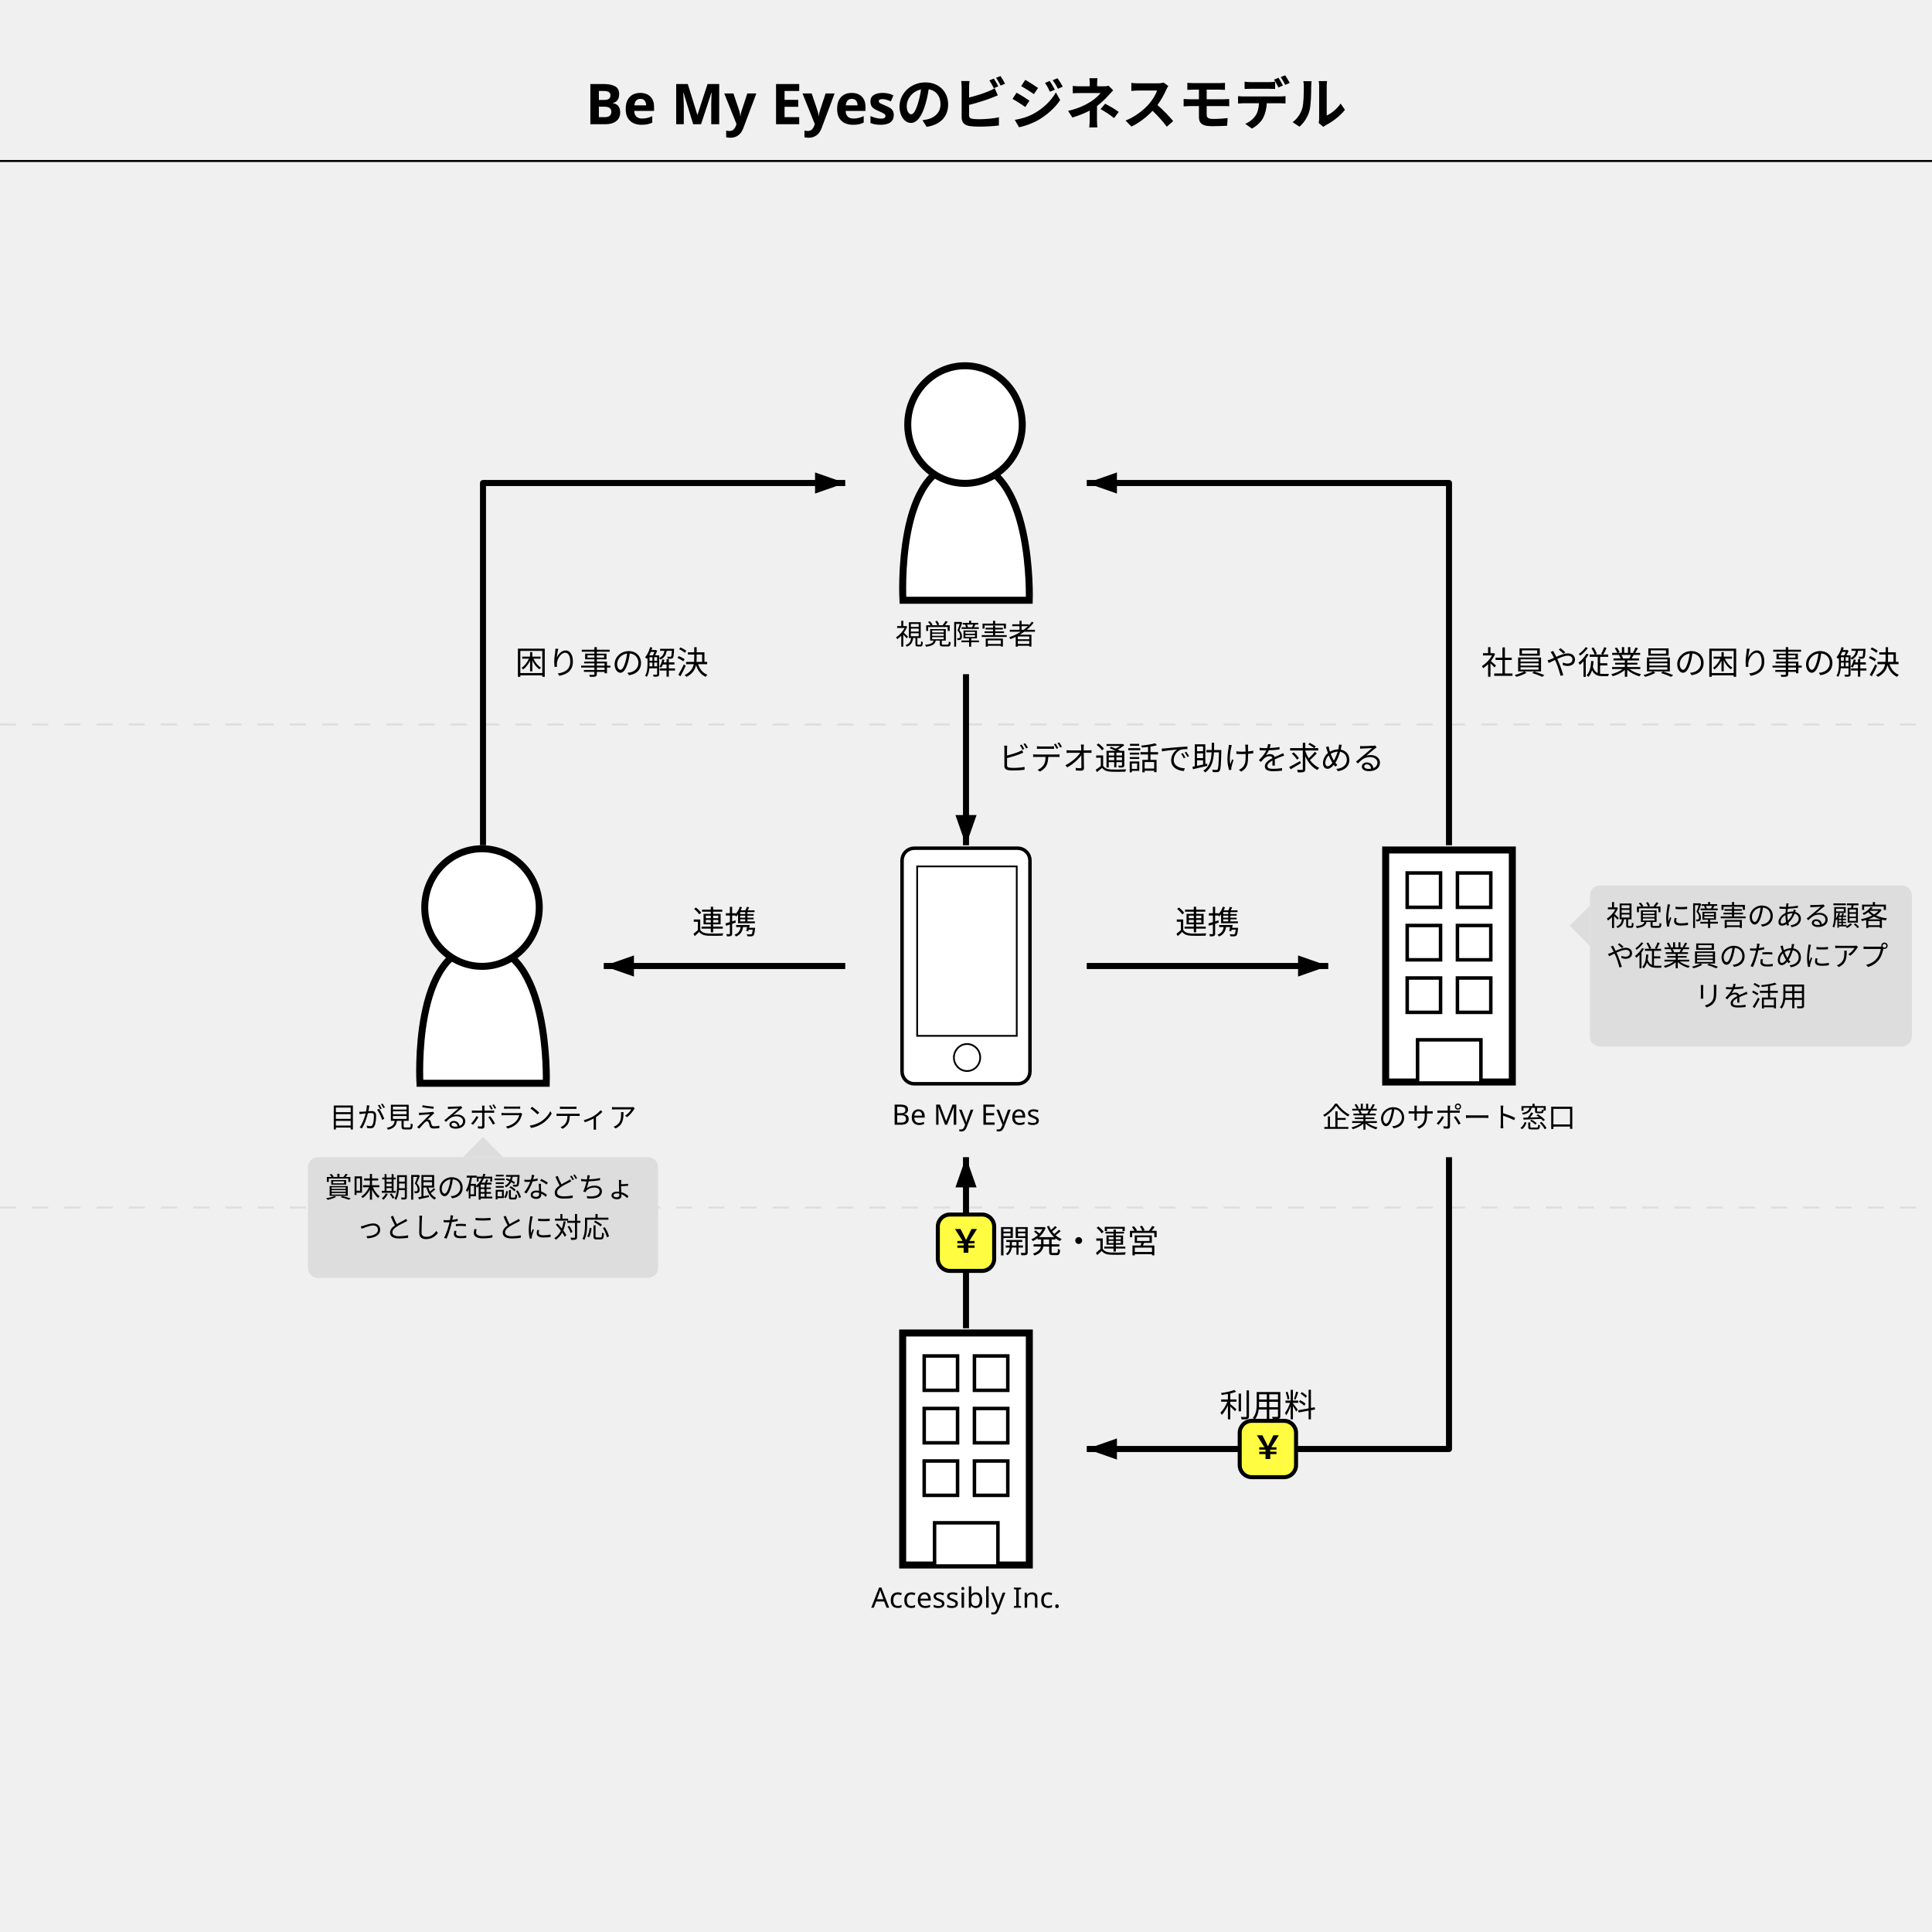
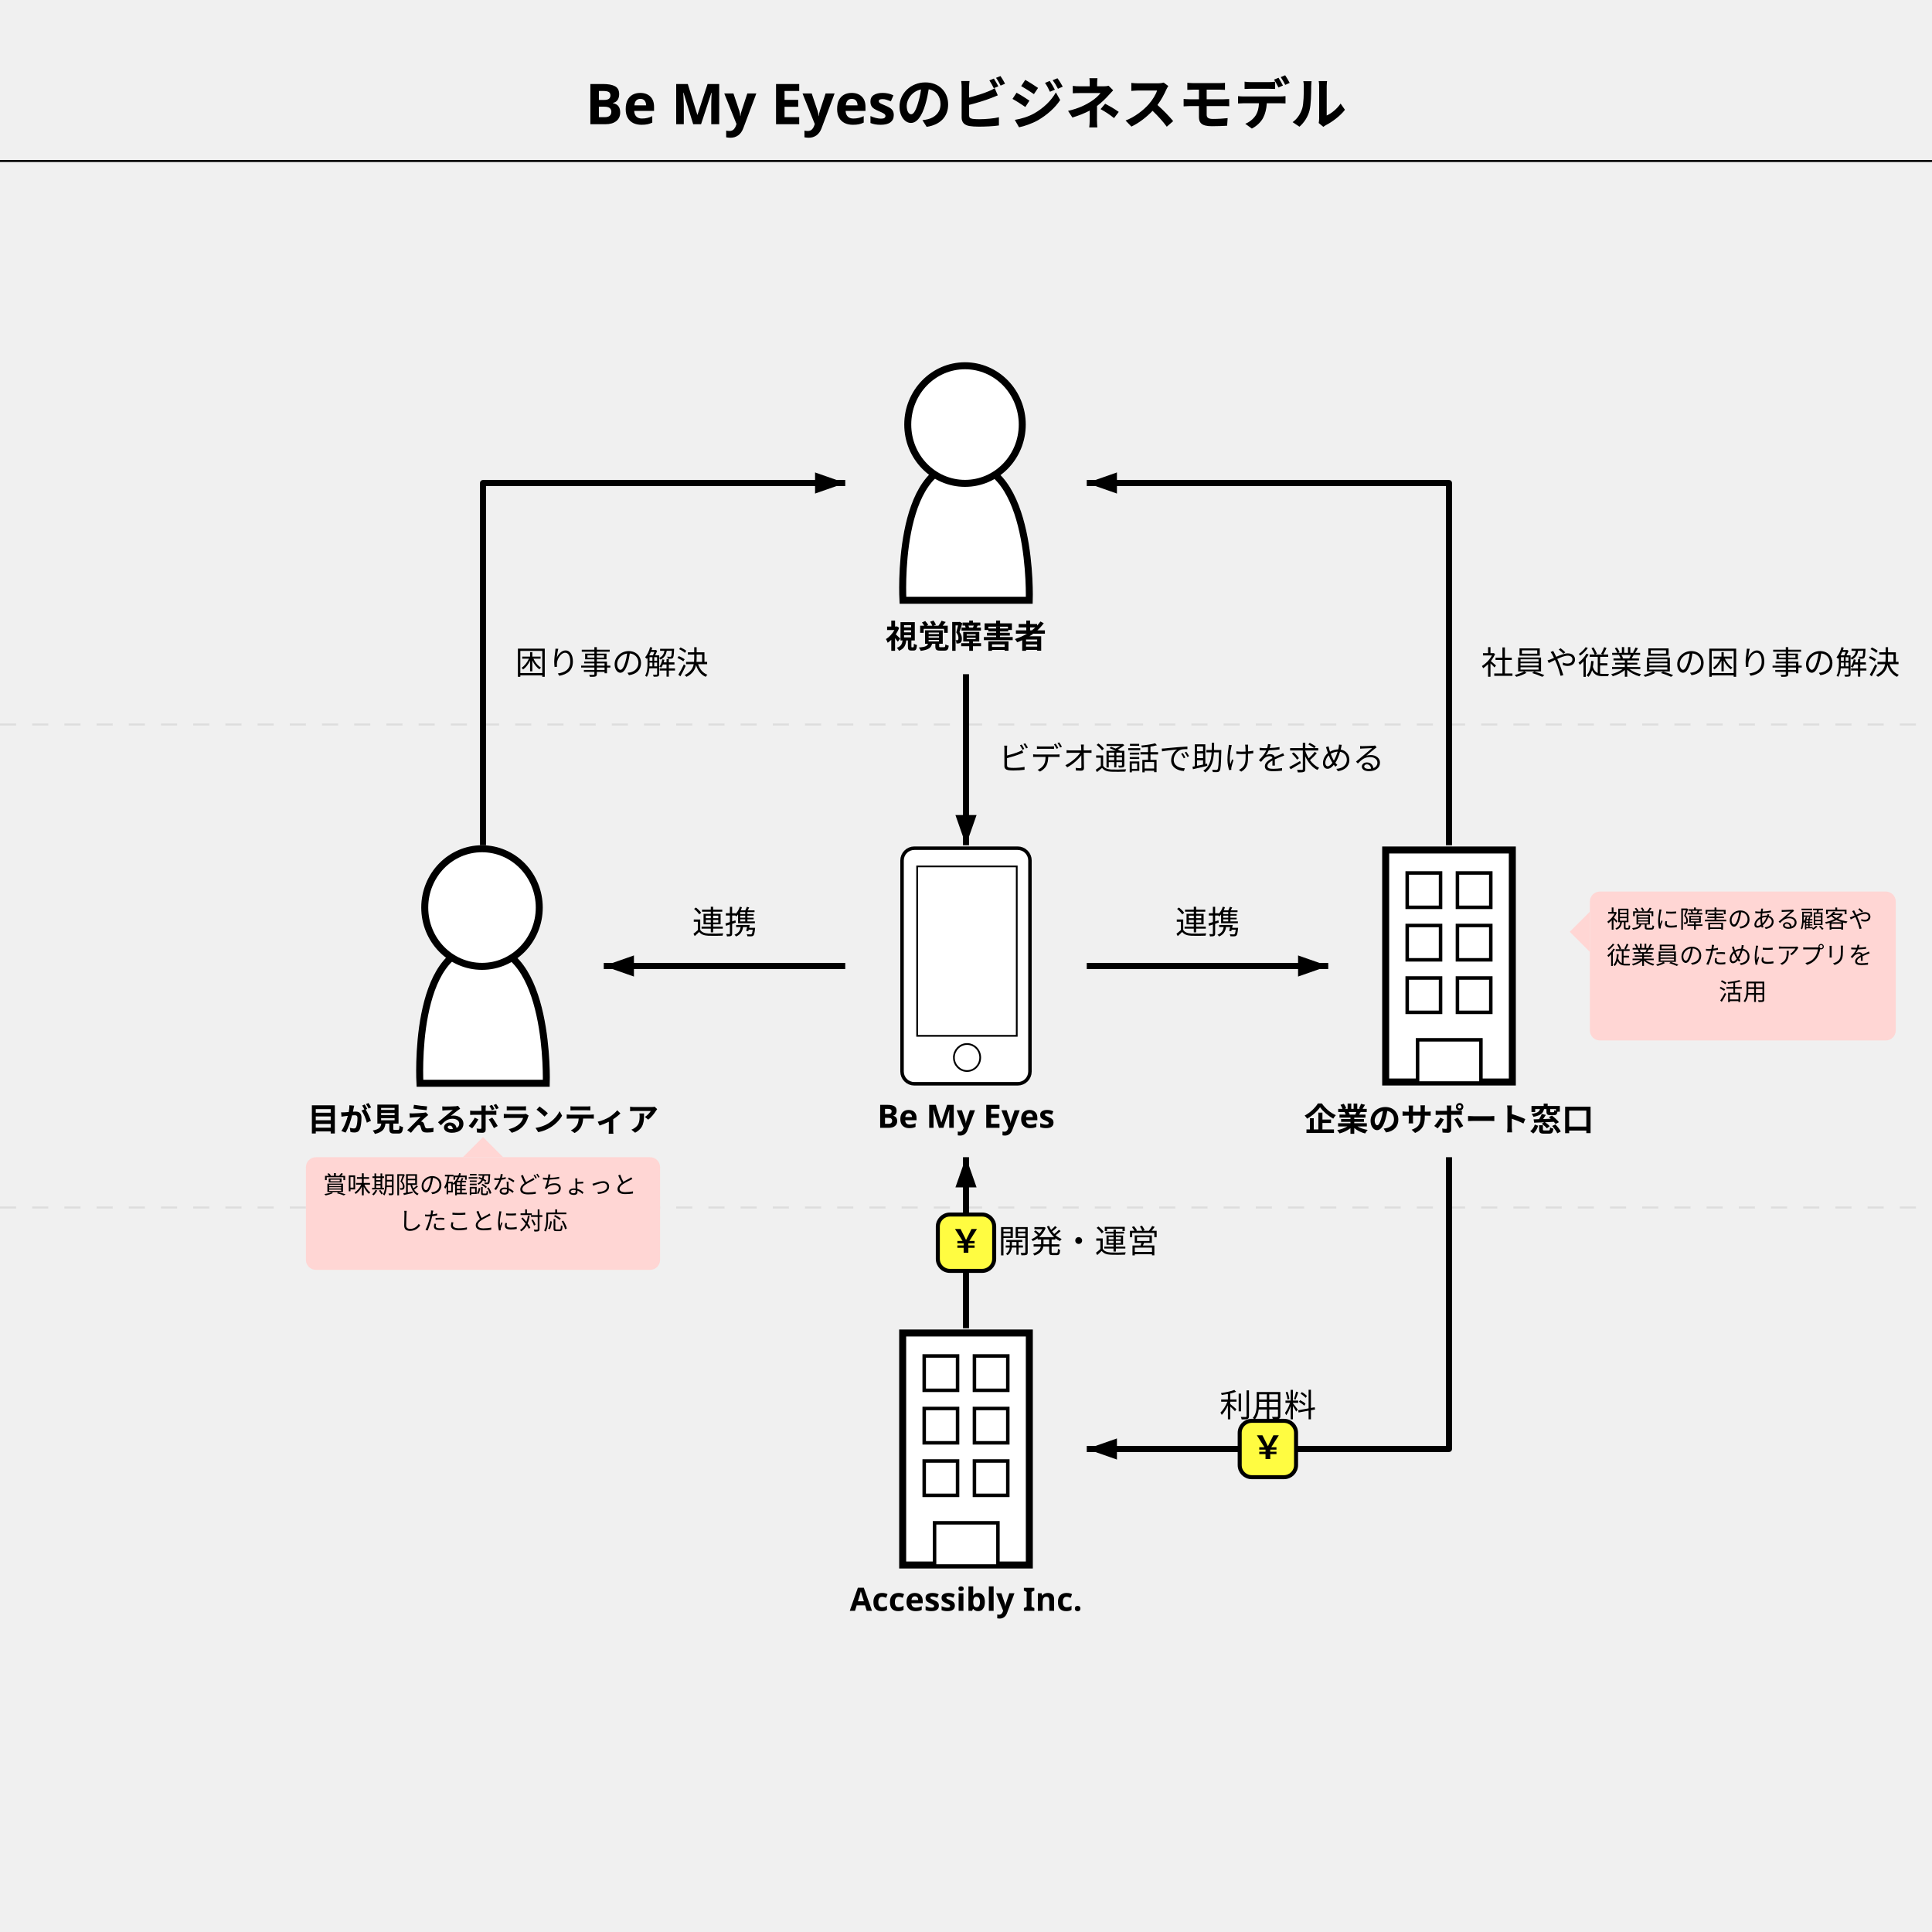
<svg xmlns="http://www.w3.org/2000/svg" version="1.1" viewBox="0.0 0.0 960.0 960.0" width="960" height="960">
  <text x="480.0" y="40" font-size="28" font-family="sans-serif" font-weight="bold" fill="#000000" text-anchor="middle" dominant-baseline="hanging">Be My Eyesのビジネスモデル</text>
  <line x1="0" y1="80" x2="960.0" y2="80" stroke="#000000" stroke-width="1" />
  <defs>
    <marker id="marker_object" markerWidth="5" markerHeight="3.5" refX="5" refY="1.75" orient="auto" markerUnits="strokeWidth">
      <path d="M 0,0 L 5,1.75 L 0,3.5 Z" fill="#000000" />
    </marker>
    <marker id="marker_money" markerWidth="5" markerHeight="3.5" refX="5" refY="1.75" orient="auto" markerUnits="strokeWidth">
      <path d="M 0,0 L 5,1.75 L 0,3.5 Z" fill="#000000" />
    </marker>
    <marker id="marker_information" markerWidth="5" markerHeight="3.5" refX="5" refY="1.75" orient="auto" markerUnits="strokeWidth">
      <path d="M 0,0 L 5,1.75 L 0,3.5 Z" fill="#000000" />
    </marker>
    <marker id="marker_other" markerWidth="5" markerHeight="3.5" refX="5" refY="1.75" orient="auto" markerUnits="strokeWidth">
      <path d="M 0,0 L 5,1.75 L 0,3.5 Z" fill="#000000" />
    </marker>
  </defs>
  <g id="grid_lines">
    <line x1="0" y1="360.0" x2="960.0" y2="360.0" stroke="#dddddd" stroke-width="1" stroke-dasharray="8,8" />
    <line x1="0" y1="600.0" x2="960.0" y2="600.0" stroke="#dddddd" stroke-width="1" stroke-dasharray="8,8" />
  </g>
  <g id="entities">
    <g id="entity_0" data-bizgram-object="entity" data-bizgram-type="user" data-bizgram-name="視覚障害者" data-bizgram-position="1">
      <g transform="translate(420.0, 180.0)">
        <g transform="translate(26.79084, 0.0)">
          <g transform="scale(3.282149, 3.282149)">
            <g transform="translate(-94.88189,-130.2193)">
              <g id="g1824">
                <path style="fill:none;stroke:none;stroke-width:0.998;stroke-linecap:round;stroke-linejoin:round" d="M 94.916,148.5 V 130.478 H 105 115.084 V 148.5 166.522 H 105 94.916 Z" id="path1111" />
                <g id="g1700" transform="translate(73.28155,-29.02709)">
                  <path fill="#ffffff" d="m 22.17,195.279 h 19.128 c 0,0 0.679,-20.77 -9.815,-20.77 -10.494,0 -9.313,20.77 -9.313,20.77 z" fill-rule="evenodd" id="path87" style="fill:none;stroke-width:0.265" />
                  <path stroke="#000000" stroke-width="1.058" stroke-miterlimit="400" stroke-linecap="butt" d="m 22.17,195.279 h 19.128 c 0,0 0.679,-20.77 -9.815,-20.77 -10.494,0 -9.313,20.77 -9.313,20.77 z" fill-rule="evenodd" id="path89" style="fill:#ffffff" />
                  <path fill="#ffffff" d="m 22.9,168.679 c 0,-4.917 3.881,-8.903 8.668,-8.903 2.299,0 4.504,0.938 6.129,2.608 1.626,1.67 2.539,3.934 2.539,6.295 0,4.917 -3.881,8.903 -8.668,8.903 -4.787,0 -8.668,-3.986 -8.668,-8.903 z" fill-rule="evenodd" id="path91" style="fill:none;stroke-width:0.265" />
                  <path stroke="#000000" stroke-width="1.058" stroke-miterlimit="400" stroke-linecap="butt" d="m 22.9,168.679 c 0,-4.917 3.881,-8.903 8.668,-8.903 2.299,0 4.504,0.938 6.129,2.608 1.626,1.67 2.539,3.934 2.539,6.295 0,4.917 -3.881,8.903 -8.668,8.903 -4.787,0 -8.668,-3.986 -8.668,-8.903 z" fill-rule="evenodd" id="path93" style="fill:#ffffff" />
                </g>
              </g>
            </g>
          </g>
        </g>
      </g>
-       <text x="480.0" y="308.0" font-size="14" font-family="sans-serif" text-anchor="middle" dominant-baseline="text-before-edge" fill="#000000">
+       <text x="480.0" y="308.0" font-size="16" font-family="sans-serif" font-weight="bold" text-anchor="middle" dominant-baseline="text-before-edge" fill="#000000">
        <tspan x="480.0" dy="0">視覚障害者</tspan>
      </text>
    </g>
    <g id="entity_1" data-bizgram-object="entity" data-bizgram-type="user" data-bizgram-name="目が見えるボランティア" data-bizgram-position="3">
      <g transform="translate(180.0, 420.0)">
        <g transform="translate(26.79084, 0.0)">
          <g transform="scale(3.282149, 3.282149)">
            <g transform="translate(-94.88189,-130.2193)">
              <g id="g1824">
                <path style="fill:none;stroke:none;stroke-width:0.998;stroke-linecap:round;stroke-linejoin:round" d="M 94.916,148.5 V 130.478 H 105 115.084 V 148.5 166.522 H 105 94.916 Z" id="path1111" />
                <g id="g1700" transform="translate(73.28155,-29.02709)">
                  <path fill="#ffffff" d="m 22.17,195.279 h 19.128 c 0,0 0.679,-20.77 -9.815,-20.77 -10.494,0 -9.313,20.77 -9.313,20.77 z" fill-rule="evenodd" id="path87" style="fill:none;stroke-width:0.265" />
                  <path stroke="#000000" stroke-width="1.058" stroke-miterlimit="400" stroke-linecap="butt" d="m 22.17,195.279 h 19.128 c 0,0 0.679,-20.77 -9.815,-20.77 -10.494,0 -9.313,20.77 -9.313,20.77 z" fill-rule="evenodd" id="path89" style="fill:#ffffff" />
                  <path fill="#ffffff" d="m 22.9,168.679 c 0,-4.917 3.881,-8.903 8.668,-8.903 2.299,0 4.504,0.938 6.129,2.608 1.626,1.67 2.539,3.934 2.539,6.295 0,4.917 -3.881,8.903 -8.668,8.903 -4.787,0 -8.668,-3.986 -8.668,-8.903 z" fill-rule="evenodd" id="path91" style="fill:none;stroke-width:0.265" />
                  <path stroke="#000000" stroke-width="1.058" stroke-miterlimit="400" stroke-linecap="butt" d="m 22.9,168.679 c 0,-4.917 3.881,-8.903 8.668,-8.903 2.299,0 4.504,0.938 6.129,2.608 1.626,1.67 2.539,3.934 2.539,6.295 0,4.917 -3.881,8.903 -8.668,8.903 -4.787,0 -8.668,-3.986 -8.668,-8.903 z" fill-rule="evenodd" id="path93" style="fill:#ffffff" />
                </g>
              </g>
            </g>
          </g>
        </g>
      </g>
-       <text x="240.0" y="548.0" font-size="14" font-family="sans-serif" text-anchor="middle" dominant-baseline="text-before-edge" fill="#000000">
+       <text x="240.0" y="548.0" font-size="16" font-family="sans-serif" font-weight="bold" text-anchor="middle" dominant-baseline="text-before-edge" fill="#000000">
        <tspan x="240.0" dy="0">目が見えるボランティア</tspan>
      </text>
    </g>
    <g id="entity_3" data-bizgram-object="entity" data-bizgram-type="smartphone" data-bizgram-name="Be My Eyes" data-bizgram-position="4">
      <g transform="translate(420.0, 420.0)">
        <g transform="translate(26.79084, 0.0)">
          <g transform="scale(3.282149, 3.282149)">
            <g transform="translate(-94.88189,-130.2193)">
              <path style="fill:none;stroke:none;stroke-width:0.998;stroke-linecap:round;stroke-linejoin:round" d="M 94.916,148.5 V 130.478 H 105 115.084 V 148.5 166.522 H 105 94.916 Z" id="path1111" />
              <g id="g27996" transform="translate(30.76236,-5.908436)">
                <path stroke="#000000" stroke-width="1.058" stroke-miterlimit="400" stroke-linecap="butt" d="m 64.821,138.434 c 0,-0.881 0.714,-1.595 1.595,-1.595 h 15.645 c 0.423,0 0.829,0.168 1.128,0.467 0.299,0.299 0.467,0.705 0.467,1.128 v 31.948 c 0,0.881 -0.714,1.595 -1.595,1.595 H 66.415 c -0.881,0 -1.595,-0.714 -1.595,-1.595 z" fill-rule="evenodd" id="path97" />
                <path fill="#ffffff" d="m 64.821,138.434 c 0,-0.881 0.714,-1.595 1.595,-1.595 h 15.645 c 0.423,0 0.829,0.168 1.128,0.467 0.299,0.299 0.467,0.705 0.467,1.128 v 31.948 c 0,0.881 -0.714,1.595 -1.595,1.595 H 66.415 c -0.881,0 -1.595,-0.714 -1.595,-1.595 z" fill-rule="evenodd" id="path95" style="stroke-width:0.265" />
                <path stroke="#000000" stroke-width="0.529" stroke-miterlimit="400" stroke-linecap="butt" d="m 66.976,139.462 h 14.812 v 25.387 H 66.976 Z" fill-rule="evenodd" id="path101" />
                <path fill="#ffffff" d="m 66.976,139.462 h 14.812 v 25.387 H 66.976 Z" fill-rule="evenodd" id="path99" style="stroke-width:0.265" />
                <path stroke="#000000" stroke-width="0.529" stroke-miterlimit="400" stroke-linecap="butt" d="m 72.539,168.264 c 0,-1.056 0.832,-1.912 1.859,-1.912 0.493,0 0.966,0.201 1.314,0.56 0.349,0.359 0.544,0.845 0.544,1.352 0,1.056 -0.832,1.912 -1.859,1.912 -1.027,0 -1.859,-0.856 -1.859,-1.912 z" fill-rule="evenodd" id="path105" />
                <path fill="#ffffff" d="m 72.539,168.264 c 0,-1.056 0.832,-1.912 1.859,-1.912 0.493,0 0.966,0.201 1.314,0.56 0.349,0.359 0.544,0.845 0.544,1.352 0,1.056 -0.832,1.912 -1.859,1.912 -1.027,0 -1.859,-0.856 -1.859,-1.912 z" fill-rule="evenodd" id="path103" style="stroke-width:0.265" />
              </g>
            </g>
          </g>
        </g>
      </g>
-       <text x="480.0" y="548.0" font-size="14" font-family="sans-serif" text-anchor="middle" dominant-baseline="text-before-edge" fill="#000000">
+       <text x="480.0" y="548.0" font-size="16" font-family="sans-serif" font-weight="bold" text-anchor="middle" dominant-baseline="text-before-edge" fill="#000000">
        <tspan x="480.0" dy="0">Be My Eyes</tspan>
      </text>
    </g>
    <g id="entity_4" data-bizgram-object="entity" data-bizgram-type="company" data-bizgram-name="企業のサポート窓口" data-bizgram-position="5">
      <g transform="translate(660.0, 420.0)">
        <g transform="translate(26.79084, 0.0)">
          <g transform="scale(3.282149, 3.282149)">
            <g transform="translate(-94.88189,-130.2193)">
              <path style="fill:none;stroke:none;stroke-width:0.998;stroke-linecap:round;stroke-linejoin:round" d="M 94.916,148.5 V 130.478 H 105 115.084 V 148.5 166.522 H 105 94.916 Z" id="path1111" />
              <g id="g2207" transform="translate(88.33292,-53.07004)">
                <path fill="#ffffff" d="M 7.08,184.008 H 26.255 v 35.125 H 7.08 Z" fill-rule="evenodd" id="path413" style="fill:#ffffff;stroke:#000000;stroke-width:0.265" />
                <path stroke="#000000" stroke-width="1.058" stroke-miterlimit="400" stroke-linecap="butt" d="M 7.08,184.008 H 26.255 v 35.125 H 7.08 Z" fill-rule="evenodd" id="path415" style="fill:#ffffff;stroke:#000000" />
                <path fill="#ffffff" d="m 10.339,187.485 h 5.05 v 5.2 h -5.05 z" fill-rule="evenodd" id="path417" style="fill:#ffffff;stroke:#000000;stroke-width:0.265" />
                <path stroke="#000000" stroke-width="0.529" stroke-miterlimit="400" stroke-linecap="butt" d="m 10.339,187.485 h 5.05 v 5.2 h -5.05 z" fill-rule="evenodd" id="path419" style="fill:#ffffff;stroke:#000000" />
                <path fill="#ffffff" d="m 17.944,187.485 h 5.05 v 5.2 h -5.05 z" fill-rule="evenodd" id="path421" style="fill:#ffffff;stroke:#000000;stroke-width:0.265" />
                <path stroke="#000000" stroke-width="0.529" stroke-miterlimit="400" stroke-linecap="butt" d="m 17.944,187.485 h 5.05 v 5.2 h -5.05 z" fill-rule="evenodd" id="path423" style="fill:#ffffff;stroke:#000000" />
                <path fill="#ffffff" d="m 10.339,195.435 h 5.05 v 5.2 h -5.05 z" fill-rule="evenodd" id="path425" style="fill:#ffffff;stroke:#000000;stroke-width:0.265" />
                <path stroke="#000000" stroke-width="0.529" stroke-miterlimit="400" stroke-linecap="butt" d="m 10.339,195.435 h 5.05 v 5.2 h -5.05 z" fill-rule="evenodd" id="path427" style="fill:#ffffff;stroke:#000000" />
                <path fill="#ffffff" d="m 17.944,195.435 h 5.05 v 5.2 h -5.05 z" fill-rule="evenodd" id="path429" style="fill:#ffffff;stroke:#000000;stroke-width:0.265" />
                <path stroke="#000000" stroke-width="0.529" stroke-miterlimit="400" stroke-linecap="butt" d="m 17.944,195.435 h 5.05 v 5.2 h -5.05 z" fill-rule="evenodd" id="path431" style="fill:#ffffff;stroke:#000000" />
                <path fill="#ffffff" d="m 10.339,203.386 h 5.05 v 5.2 h -5.05 z" fill-rule="evenodd" id="path433" style="fill:#ffffff;stroke:#000000;stroke-width:0.265" />
                <path stroke="#000000" stroke-width="0.529" stroke-miterlimit="400" stroke-linecap="butt" d="m 10.339,203.386 h 5.05 v 5.2 h -5.05 z" fill-rule="evenodd" id="path435" style="fill:#ffffff;stroke:#000000" />
                <path fill="#ffffff" d="m 17.944,203.386 h 5.05 v 5.2 h -5.05 z" fill-rule="evenodd" id="path437" style="fill:#ffffff;stroke:#000000;stroke-width:0.265" />
                <path stroke="#000000" stroke-width="0.529" stroke-miterlimit="400" stroke-linecap="butt" d="m 17.944,203.386 h 5.05 v 5.2 h -5.05 z" fill-rule="evenodd" id="path439" style="fill:#ffffff;stroke:#000000" />
                <path fill="#000000" fill-opacity="0" d="M 11.908,212.744 H 21.5 v 6.542 h -9.592 z" fill-rule="evenodd" id="path441" style="fill:#ffffff;stroke:#000000;stroke-width:0.265" />
                <path stroke="#000000" stroke-width="0.529" stroke-miterlimit="400" stroke-linecap="butt" d="M 11.908,212.744 H 21.5 v 6.542 h -9.592 z" fill-rule="evenodd" id="path443" style="fill:#ffffff;stroke:#000000" />
              </g>
            </g>
          </g>
        </g>
      </g>
-       <text x="720.0" y="548.0" font-size="14" font-family="sans-serif" text-anchor="middle" dominant-baseline="text-before-edge" fill="#000000">
+       <text x="720.0" y="548.0" font-size="16" font-family="sans-serif" font-weight="bold" text-anchor="middle" dominant-baseline="text-before-edge" fill="#000000">
        <tspan x="720.0" dy="0">企業のサポート窓口</tspan>
      </text>
    </g>
    <g id="entity_6" data-bizgram-object="entity" data-bizgram-type="company" data-bizgram-name="Accessibly Inc." data-bizgram-position="7">
      <g transform="translate(420.0, 660.0)">
        <g transform="translate(26.79084, 0.0)">
          <g transform="scale(3.282149, 3.282149)">
            <g transform="translate(-94.88189,-130.2193)">
              <path style="fill:none;stroke:none;stroke-width:0.998;stroke-linecap:round;stroke-linejoin:round" d="M 94.916,148.5 V 130.478 H 105 115.084 V 148.5 166.522 H 105 94.916 Z" id="path1111" />
              <g id="g2207" transform="translate(88.33292,-53.07004)">
                <path fill="#ffffff" d="M 7.08,184.008 H 26.255 v 35.125 H 7.08 Z" fill-rule="evenodd" id="path413" style="fill:#ffffff;stroke:#000000;stroke-width:0.265" />
                <path stroke="#000000" stroke-width="1.058" stroke-miterlimit="400" stroke-linecap="butt" d="M 7.08,184.008 H 26.255 v 35.125 H 7.08 Z" fill-rule="evenodd" id="path415" style="fill:#ffffff;stroke:#000000" />
                <path fill="#ffffff" d="m 10.339,187.485 h 5.05 v 5.2 h -5.05 z" fill-rule="evenodd" id="path417" style="fill:#ffffff;stroke:#000000;stroke-width:0.265" />
                <path stroke="#000000" stroke-width="0.529" stroke-miterlimit="400" stroke-linecap="butt" d="m 10.339,187.485 h 5.05 v 5.2 h -5.05 z" fill-rule="evenodd" id="path419" style="fill:#ffffff;stroke:#000000" />
                <path fill="#ffffff" d="m 17.944,187.485 h 5.05 v 5.2 h -5.05 z" fill-rule="evenodd" id="path421" style="fill:#ffffff;stroke:#000000;stroke-width:0.265" />
                <path stroke="#000000" stroke-width="0.529" stroke-miterlimit="400" stroke-linecap="butt" d="m 17.944,187.485 h 5.05 v 5.2 h -5.05 z" fill-rule="evenodd" id="path423" style="fill:#ffffff;stroke:#000000" />
                <path fill="#ffffff" d="m 10.339,195.435 h 5.05 v 5.2 h -5.05 z" fill-rule="evenodd" id="path425" style="fill:#ffffff;stroke:#000000;stroke-width:0.265" />
                <path stroke="#000000" stroke-width="0.529" stroke-miterlimit="400" stroke-linecap="butt" d="m 10.339,195.435 h 5.05 v 5.2 h -5.05 z" fill-rule="evenodd" id="path427" style="fill:#ffffff;stroke:#000000" />
                <path fill="#ffffff" d="m 17.944,195.435 h 5.05 v 5.2 h -5.05 z" fill-rule="evenodd" id="path429" style="fill:#ffffff;stroke:#000000;stroke-width:0.265" />
                <path stroke="#000000" stroke-width="0.529" stroke-miterlimit="400" stroke-linecap="butt" d="m 17.944,195.435 h 5.05 v 5.2 h -5.05 z" fill-rule="evenodd" id="path431" style="fill:#ffffff;stroke:#000000" />
                <path fill="#ffffff" d="m 10.339,203.386 h 5.05 v 5.2 h -5.05 z" fill-rule="evenodd" id="path433" style="fill:#ffffff;stroke:#000000;stroke-width:0.265" />
                <path stroke="#000000" stroke-width="0.529" stroke-miterlimit="400" stroke-linecap="butt" d="m 10.339,203.386 h 5.05 v 5.2 h -5.05 z" fill-rule="evenodd" id="path435" style="fill:#ffffff;stroke:#000000" />
                <path fill="#ffffff" d="m 17.944,203.386 h 5.05 v 5.2 h -5.05 z" fill-rule="evenodd" id="path437" style="fill:#ffffff;stroke:#000000;stroke-width:0.265" />
                <path stroke="#000000" stroke-width="0.529" stroke-miterlimit="400" stroke-linecap="butt" d="m 17.944,203.386 h 5.05 v 5.2 h -5.05 z" fill-rule="evenodd" id="path439" style="fill:#ffffff;stroke:#000000" />
                <path fill="#000000" fill-opacity="0" d="M 11.908,212.744 H 21.5 v 6.542 h -9.592 z" fill-rule="evenodd" id="path441" style="fill:#ffffff;stroke:#000000;stroke-width:0.265" />
                <path stroke="#000000" stroke-width="0.529" stroke-miterlimit="400" stroke-linecap="butt" d="M 11.908,212.744 H 21.5 v 6.542 h -9.592 z" fill-rule="evenodd" id="path443" style="fill:#ffffff;stroke:#000000" />
              </g>
            </g>
          </g>
        </g>
      </g>
-       <text x="480.0" y="788.0" font-size="14" font-family="sans-serif" text-anchor="middle" dominant-baseline="text-before-edge" fill="#000000">
+       <text x="480.0" y="788.0" font-size="16" font-family="sans-serif" font-weight="bold" text-anchor="middle" dominant-baseline="text-before-edge" fill="#000000">
        <tspan x="480.0" dy="0">Accessibly Inc.</tspan>
      </text>
    </g>
  </g>
  <g id="arrows">
    <g id="arrow_7" data-bizgram-object="arrow" data-bizgram-type="other" data-bizgram-name="ビデオ通話で助けを求める" data-bizgram-from="entity_0" data-bizgram-to="entity_3">
      <path d="M 480.0,335.0 L 480.0,420.0" stroke="#000000" stroke-width="3" fill="none" stroke-linejoin="round" marker-end="url(#marker_other)" />
      <text x="496.0" y="382.5" font-size="16" font-family="sans-serif" fill="#000000" text-anchor="start">
        <tspan x="496.0" dy="0">ビデオ通話で助けを求める</tspan>
      </text>
    </g>
    <g id="arrow_8" data-bizgram-object="arrow" data-bizgram-type="other" data-bizgram-name="連携" data-bizgram-from="entity_3" data-bizgram-to="entity_1">
      <path d="M 420.0,480.0 L 300.0,480.0" stroke="#000000" stroke-width="3" fill="none" stroke-linejoin="round" marker-end="url(#marker_other)" />
      <text x="360.0" y="464.0" font-size="16" font-family="sans-serif" fill="#000000" text-anchor="middle">
        <tspan x="360.0" dy="0">連携</tspan>
      </text>
    </g>
    <g id="arrow_9" data-bizgram-object="arrow" data-bizgram-type="other" data-bizgram-name="連携" data-bizgram-from="entity_3" data-bizgram-to="entity_4">
      <path d="M 540.0,480.0 L 660.0,480.0" stroke="#000000" stroke-width="3" fill="none" stroke-linejoin="round" marker-end="url(#marker_other)" />
      <text x="600.0" y="464.0" font-size="16" font-family="sans-serif" fill="#000000" text-anchor="middle">
        <tspan x="600.0" dy="0">連携</tspan>
      </text>
    </g>
    <g id="arrow_10" data-bizgram-object="arrow" data-bizgram-type="other" data-bizgram-name="困り事の解決" data-bizgram-from="entity_1" data-bizgram-to="entity_0">
      <path d="M 240.0,420.0 L 240.0,240.0 L 420.0,240.0" stroke="#000000" stroke-width="3" fill="none" stroke-linejoin="round" marker-end="url(#marker_other)" />
      <text x="256.0" y="335.0" font-size="16" font-family="sans-serif" fill="#000000" text-anchor="start">
        <tspan x="256.0" dy="0">困り事の解決</tspan>
      </text>
    </g>
    <g id="arrow_11" data-bizgram-object="arrow" data-bizgram-type="other" data-bizgram-name="社員や従業員の困り事の解決" data-bizgram-from="entity_4" data-bizgram-to="entity_0">
      <path d="M 720.0,420.0 L 720.0,240.0 L 540.0,240.0" stroke="#000000" stroke-width="3" fill="none" stroke-linejoin="round" marker-end="url(#marker_other)" />
      <text x="736.0" y="335.0" font-size="16" font-family="sans-serif" fill="#000000" text-anchor="start">
        <tspan x="736.0" dy="0">社員や従業員の困り事の解決</tspan>
      </text>
    </g>
    <g id="arrow_12" data-bizgram-object="arrow" data-bizgram-type="money" data-bizgram-name="開発・運営" data-bizgram-from="entity_6" data-bizgram-to="entity_3">
      <path d="M 480.0,660.0 L 480.0,575.0" stroke="#000000" stroke-width="3" fill="none" stroke-linejoin="round" marker-end="url(#marker_money)" />
      <text x="496.0" y="622.5" font-size="16" font-family="sans-serif" fill="#000000" text-anchor="start">
        <tspan x="496.0" dy="0">開発・運営</tspan>
      </text>
      <rect x="466.0" y="603.5" rx="6" ry="6" width="28" height="28" fill="#fffc41" stroke="#000000" stroke-width="2" />
      <text x="480.0" y="622.5" font-size="16" font-family="sans-serif" font-weight="bold" fill="#000000" text-anchor="middle">￥</text>
    </g>
    <g id="arrow_13" data-bizgram-object="arrow" data-bizgram-type="money" data-bizgram-name="利用料" data-bizgram-from="entity_4" data-bizgram-to="entity_6">
      <path d="M 720.0,575.0 L 720.0,720.0 L 540.0,720.0" stroke="#000000" stroke-width="3" fill="none" stroke-linejoin="round" marker-end="url(#marker_money)" />
      <text x="630.0" y="704.0" font-size="16" font-family="sans-serif" fill="#000000" text-anchor="middle">
        <tspan x="630.0" dy="0">利用料</tspan>
      </text>
      <rect x="616.0" y="706.0" rx="6" ry="6" width="28" height="28" fill="#fffc41" stroke="#000000" stroke-width="2" />
      <text x="630.0" y="725.0" font-size="16" font-family="sans-serif" font-weight="bold" fill="#000000" text-anchor="middle">￥</text>
    </g>
  </g>
  <g id="comments">
    <g id="comment_5">
-       <rect x="790.0" y="440.0" width="160" height="80" rx="5" ry="5" fill="#dddddd" stroke="none" />
-       <polygon points="790.0,450.0 780.0,460.0 790.0,470.0" fill="#dddddd" />
-       <text x="870.0" y="460.0" font-size="14" font-family="sans-serif" text-anchor="middle" fill="#000000">
-         <tspan x="870.0" dy="0">視覚に障害のある顧客</tspan>
-         <tspan x="870.0" dy="20">や従業員のためにアプ</tspan>
-         <tspan x="870.0" dy="20">リを活用</tspan>
+       <rect x="790.0" y="443.0" width="152" height="74" rx="5" ry="5" fill="#ffd6d4" stroke="none" />
+       <polygon points="790.0,453.0 780.0,463.0 790.0,473.0" fill="#ffd6d4" />
+       <text x="866.0" y="461.0" font-size="12" font-family="sans-serif" text-anchor="middle" fill="#000000">
+         <tspan x="866.0" dy="0">視覚に障害のある顧客や</tspan>
+         <tspan x="866.0" dy="18">従業員のためにアプリを</tspan>
+         <tspan x="866.0" dy="18">活用</tspan>
      </text>
    </g>
    <g id="comment_2">
-       <rect x="153.0" y="575.0" width="174" height="60" rx="5" ry="5" fill="#dddddd" stroke="none" />
-       <polygon points="230.0,575.0 240.0,565.0 250.0,575.0" fill="#dddddd" />
-       <text x="240.0" y="595.0" font-size="14" font-family="sans-serif" text-anchor="middle" fill="#000000">
-         <tspan x="240.0" dy="0">賞味期限の確認などちょ</tspan>
-         <tspan x="240.0" dy="20">っとしたことに対応</tspan>
+       <rect x="152.0" y="575.0" width="176" height="56" rx="5" ry="5" fill="#ffd6d4" stroke="none" />
+       <polygon points="230.0,575.0 240.0,565.0 250.0,575.0" fill="#ffd6d4" />
+       <text x="240.0" y="593.0" font-size="12" font-family="sans-serif" text-anchor="middle" fill="#000000">
+         <tspan x="240.0" dy="0">賞味期限の確認などちょっと</tspan>
+         <tspan x="240.0" dy="18">したことに対応</tspan>
      </text>
    </g>
  </g>
</svg>
